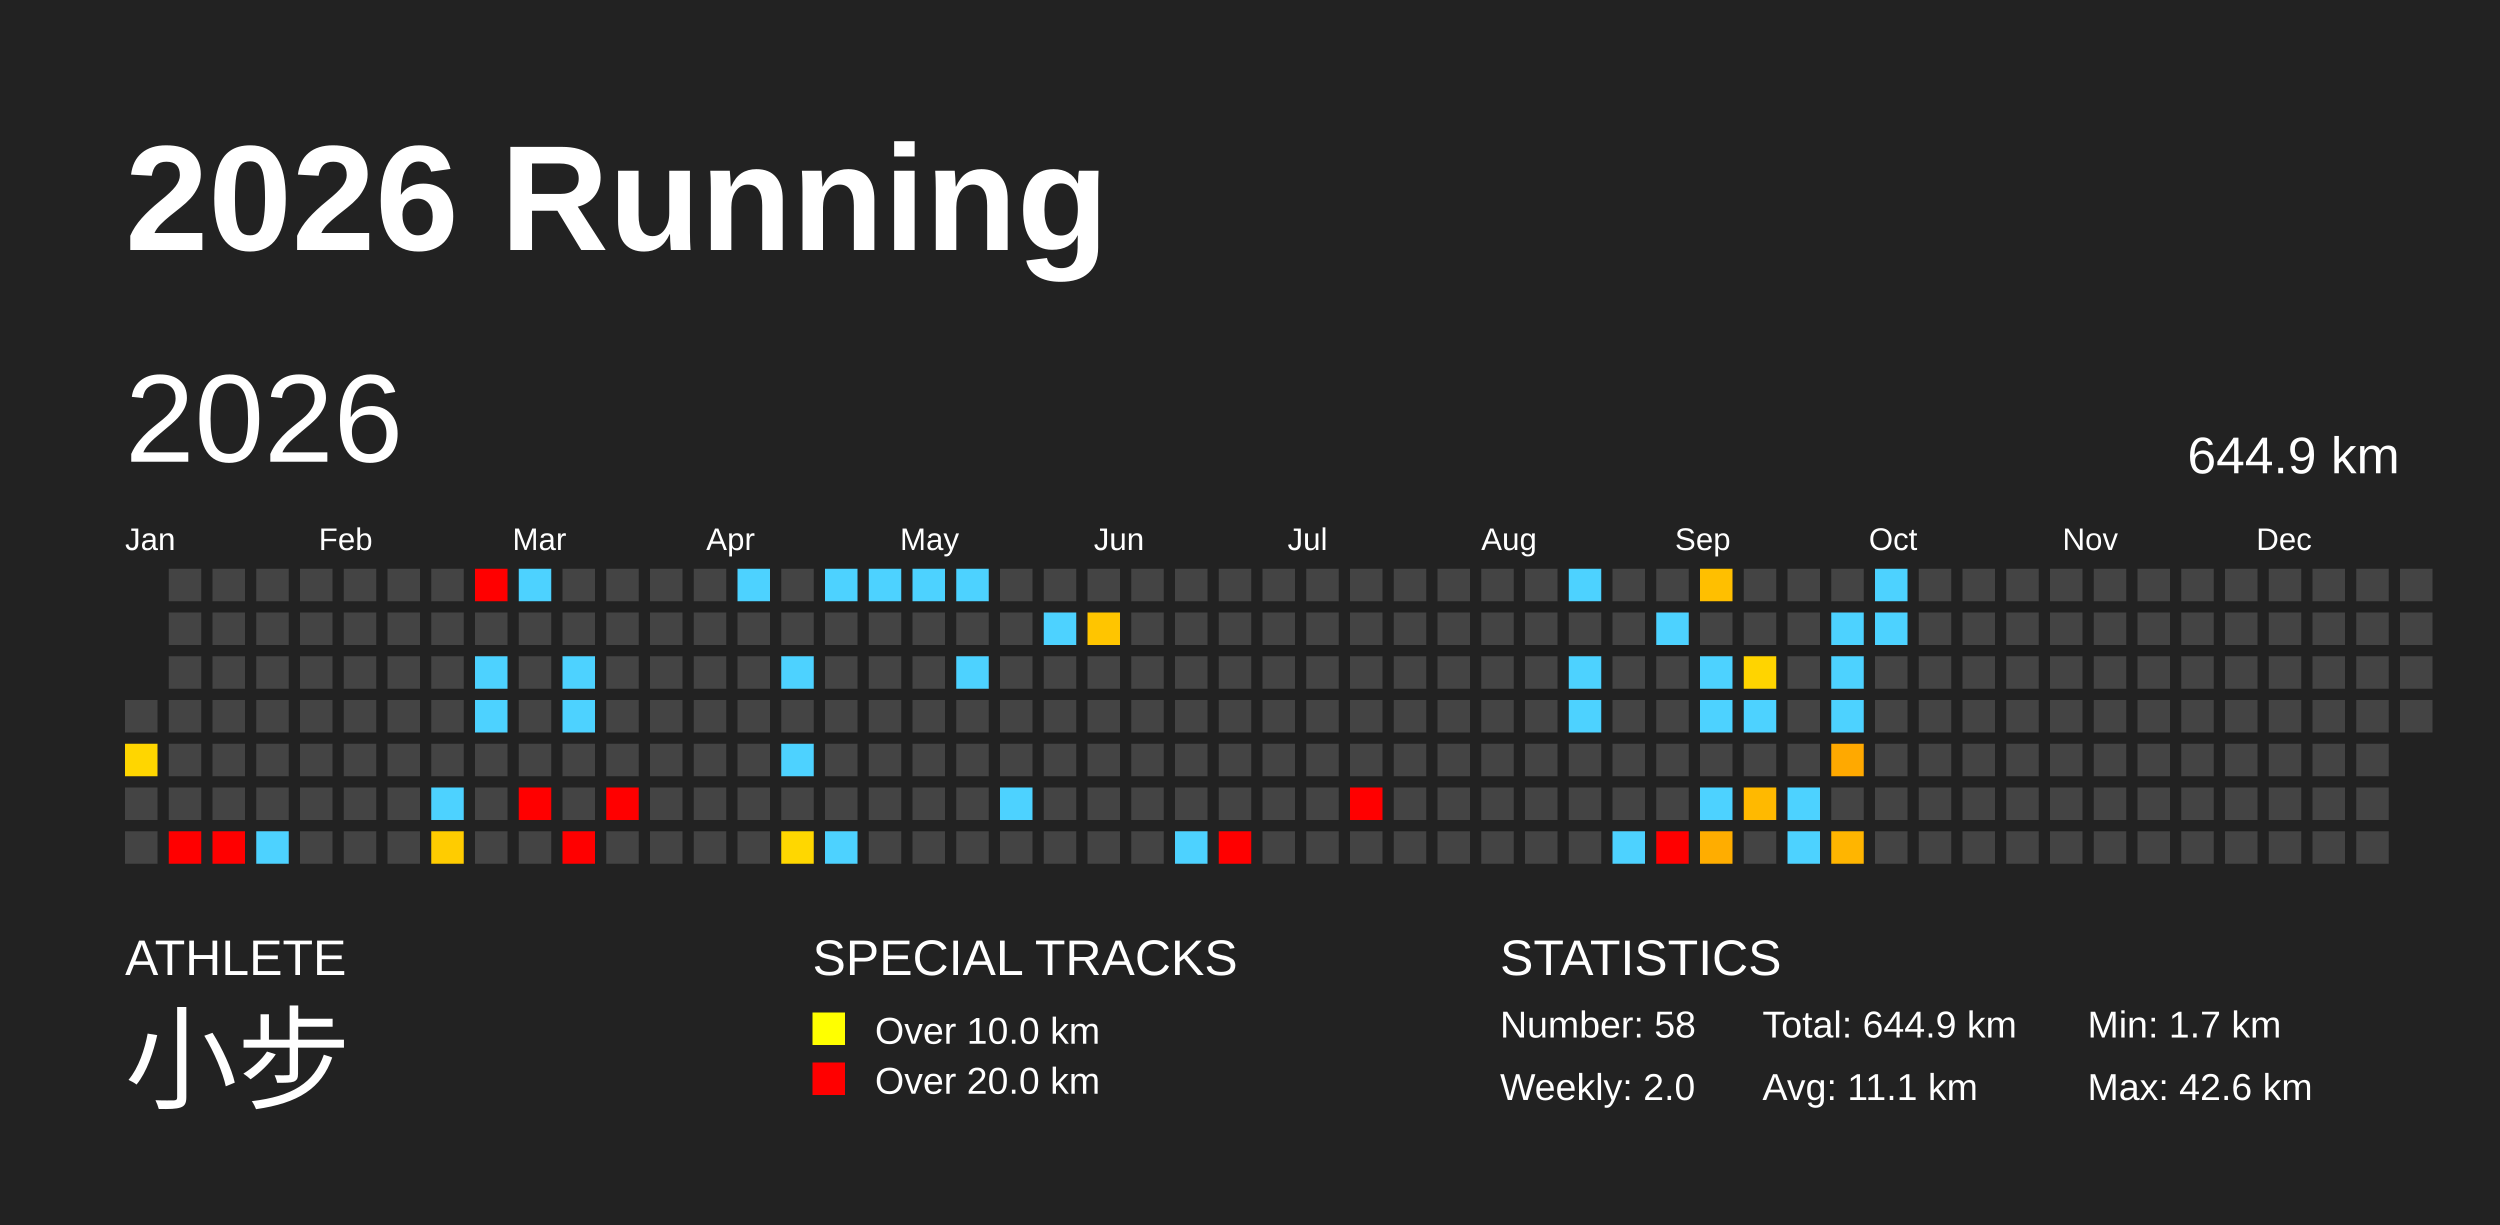
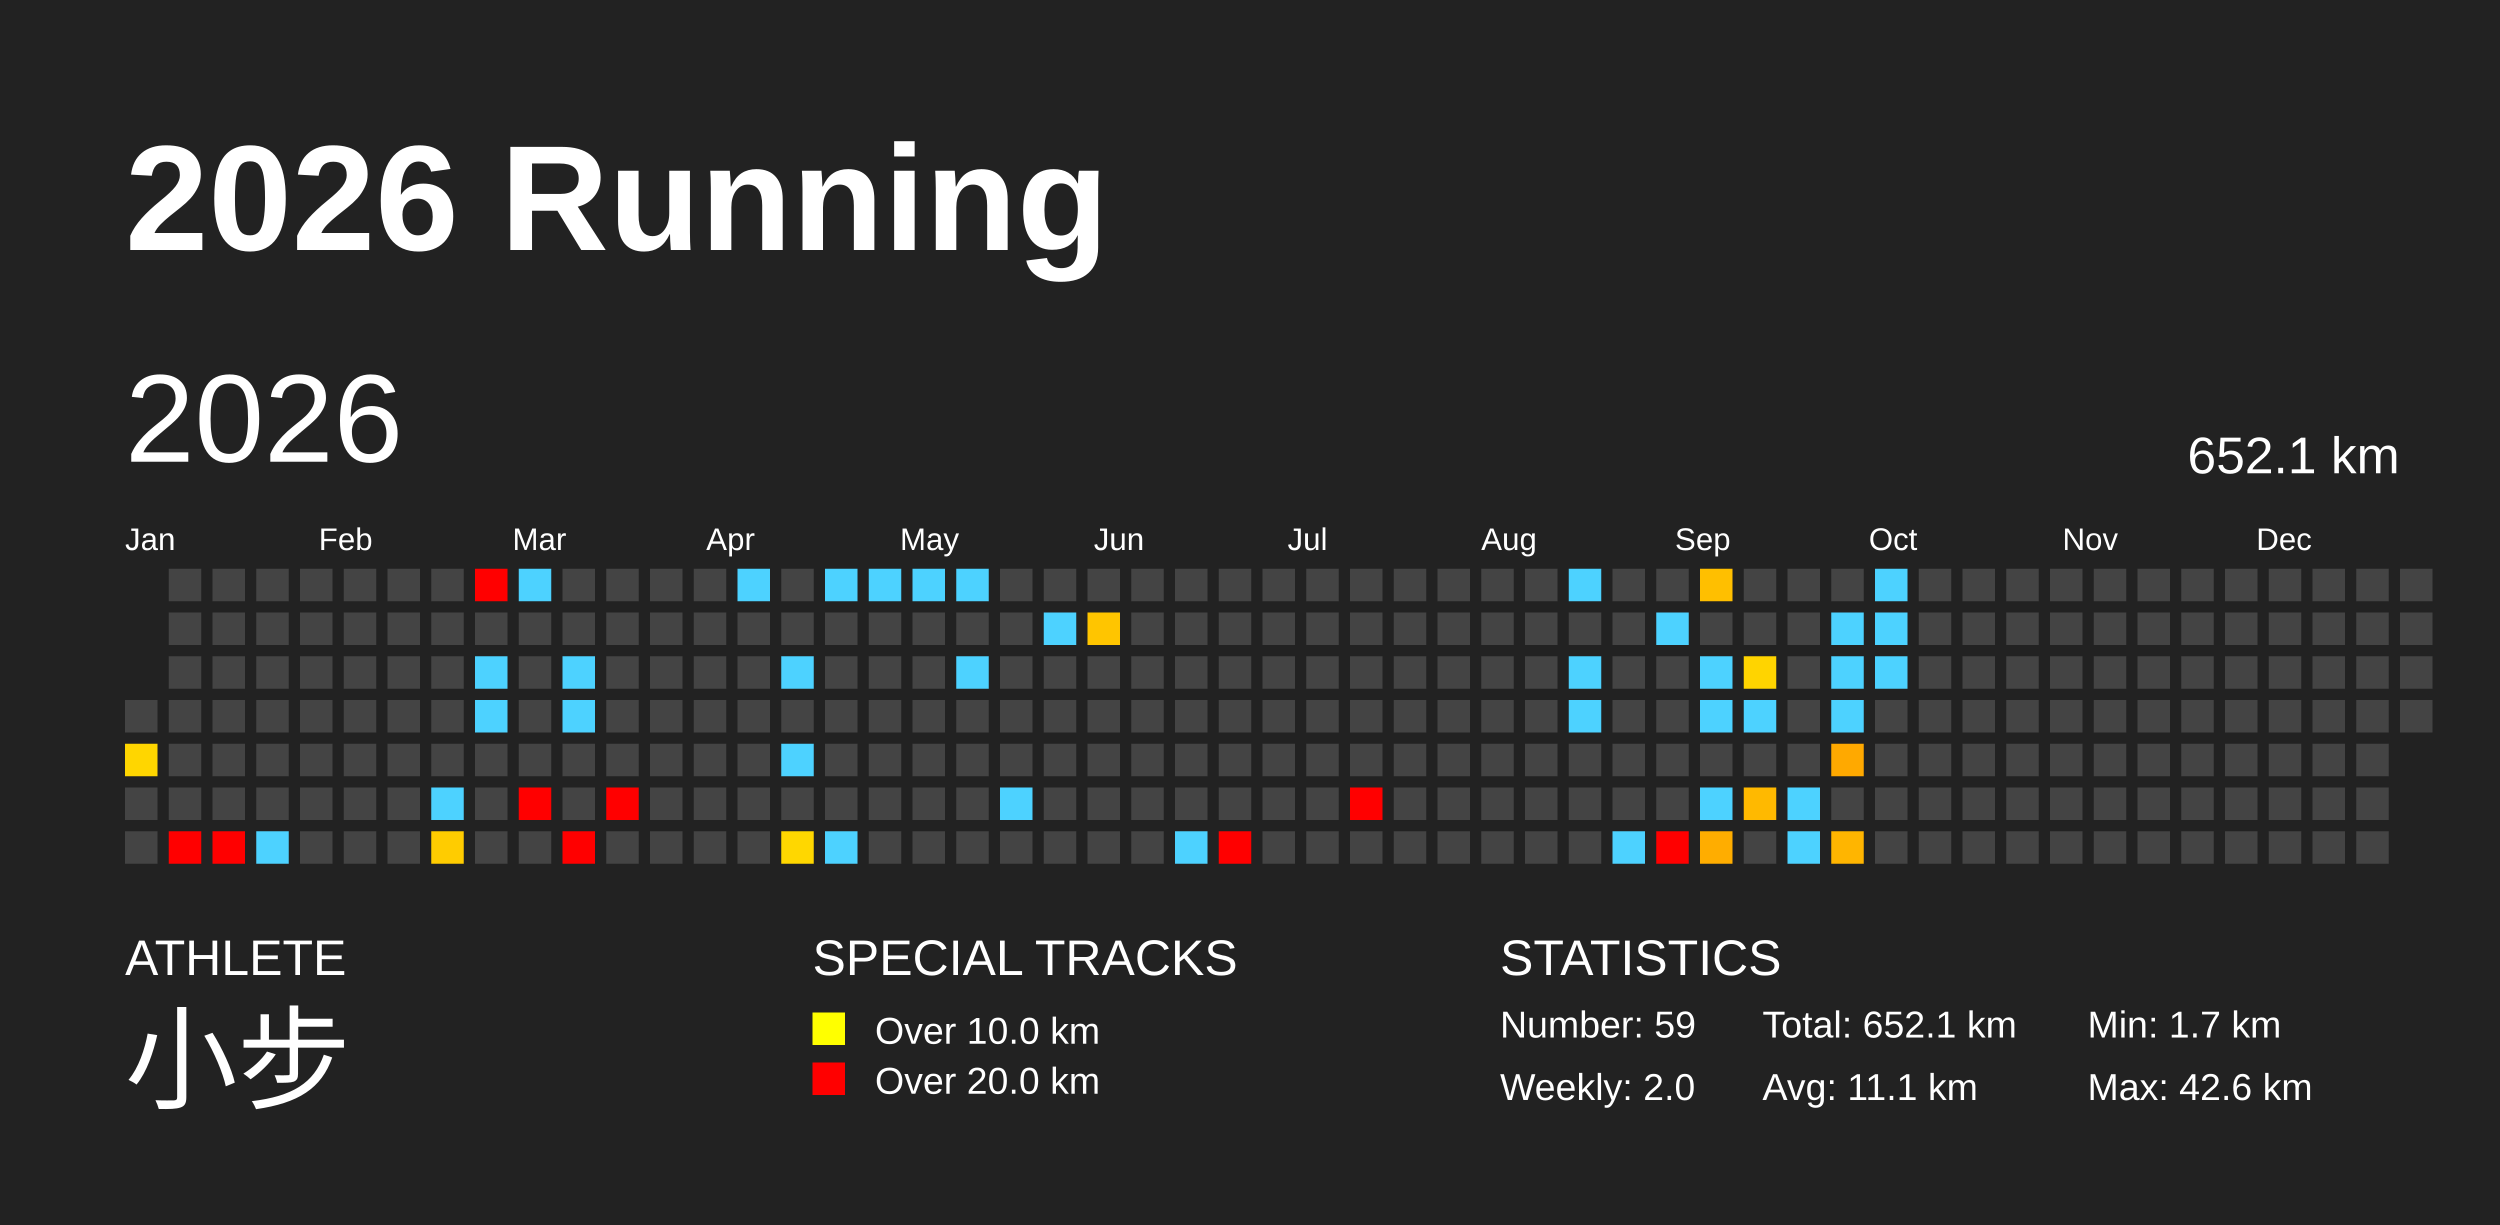
<svg xmlns="http://www.w3.org/2000/svg" baseProfile="full" height="98mm" version="1.1" viewBox="0,0,200,98" width="200mm">
  <defs />
  <rect fill="#222222" height="98" width="200" x="0" y="0" />
  <text fill="#FFFFFF" style="font-size:12px; font-family:Arial; font-weight:bold;" x="10" y="20">2026 Running</text>
  <text fill="#FFFFFF" style="font-size:4px; font-family:Arial" x="10" y="78">ATHLETE</text>
  <text fill="#FFFFFF" style="font-size:9px; font-family:Arial" x="10" y="88">小步</text>
  <text fill="#FFFFFF" style="font-size:4px; font-family:Arial" x="65" y="78">SPECIAL TRACKS</text>
  <rect fill="yellow" height="2.6" width="2.6" x="65" y="81" />
  <text fill="#FFFFFF" style="font-size:3px; font-family:Arial" x="70" y="83.5">Over 10.0 km</text>
  <rect fill="red" height="2.6" width="2.6" x="65" y="85" />
  <text fill="#FFFFFF" style="font-size:3px; font-family:Arial" x="70" y="87.5">Over 20.0 km</text>
  <text fill="#FFFFFF" style="font-size:4px; font-family:Arial" x="120" y="78">STATISTICS</text>
-   <text fill="#FFFFFF" style="font-size:3px; font-family:Arial" x="120" y="83">Number: 58</text>
+   <text fill="#FFFFFF" style="font-size:3px; font-family:Arial" x="120" y="83">Number: 59</text>
  <text fill="#FFFFFF" style="font-size:3px; font-family:Arial" x="120" y="88">Weekly: 2.0</text>
-   <text fill="#FFFFFF" style="font-size:3px; font-family:Arial" x="141" y="83">Total: 644.9 km</text>
+   <text fill="#FFFFFF" style="font-size:3px; font-family:Arial" x="141" y="83">Total: 652.1 km</text>
  <text fill="#FFFFFF" style="font-size:3px; font-family:Arial" x="141" y="88">Avg: 11.1 km</text>
  <text fill="#FFFFFF" style="font-size:3px; font-family:Arial" x="167" y="83">Min: 1.7 km</text>
  <text fill="#FFFFFF" style="font-size:3px; font-family:Arial" x="167" y="88">Max: 42.6 km</text>
  <text dominant-baseline="hanging" fill="#FFFFFF" style="font-size:10.0px; font-family:Arial;" x="10" y="30">2026</text>
-   <text dominant-baseline="hanging" fill="#FFFFFF" style="font-size:4.125px; font-family:Arial;" x="175" y="35">644.9 km</text>
+   <text dominant-baseline="hanging" fill="#FFFFFF" style="font-size:4.125px; font-family:Arial;" x="175" y="35">652.1 km</text>
  <text fill="#FFFFFF" style="font-size:2.5px; font-family:Arial" x="10.0" y="44">Jan</text>
  <text fill="#FFFFFF" style="font-size:2.5px; font-family:Arial" x="25.5" y="44">Feb</text>
  <text fill="#FFFFFF" style="font-size:2.5px; font-family:Arial" x="41.0" y="44">Mar</text>
  <text fill="#FFFFFF" style="font-size:2.5px; font-family:Arial" x="56.5" y="44">Apr</text>
  <text fill="#FFFFFF" style="font-size:2.5px; font-family:Arial" x="72.0" y="44">May</text>
  <text fill="#FFFFFF" style="font-size:2.5px; font-family:Arial" x="87.5" y="44">Jun</text>
  <text fill="#FFFFFF" style="font-size:2.5px; font-family:Arial" x="103.0" y="44">Jul</text>
  <text fill="#FFFFFF" style="font-size:2.5px; font-family:Arial" x="118.5" y="44">Aug</text>
  <text fill="#FFFFFF" style="font-size:2.5px; font-family:Arial" x="134.0" y="44">Sep</text>
  <text fill="#FFFFFF" style="font-size:2.5px; font-family:Arial" x="149.5" y="44">Oct</text>
  <text fill="#FFFFFF" style="font-size:2.5px; font-family:Arial" x="165.0" y="44">Nov</text>
  <text fill="#FFFFFF" style="font-size:2.5px; font-family:Arial" x="180.5" y="44">Dec</text>
  <rect fill="#444444" height="2.6" width="2.6" x="10.0" y="56.0" />
  <rect fill="#ffd600" height="2.6" width="2.6" x="10.0" y="59.5" />
  <rect fill="#444444" height="2.6" width="2.6" x="10.0" y="63.0" />
  <rect fill="#444444" height="2.6" width="2.6" x="10.0" y="66.5" />
  <rect fill="#444444" height="2.6" width="2.6" x="13.5" y="45.5" />
  <rect fill="#444444" height="2.6" width="2.6" x="13.5" y="49.0" />
  <rect fill="#444444" height="2.6" width="2.6" x="13.5" y="52.5" />
  <rect fill="#444444" height="2.6" width="2.6" x="13.5" y="56.0" />
  <rect fill="#444444" height="2.6" width="2.6" x="13.5" y="59.5" />
  <rect fill="#444444" height="2.6" width="2.6" x="13.5" y="63.0" />
  <rect fill="red" height="2.6" width="2.6" x="13.5" y="66.5" />
  <rect fill="#444444" height="2.6" width="2.6" x="17.0" y="45.5" />
  <rect fill="#444444" height="2.6" width="2.6" x="17.0" y="49.0" />
  <rect fill="#444444" height="2.6" width="2.6" x="17.0" y="52.5" />
  <rect fill="#444444" height="2.6" width="2.6" x="17.0" y="56.0" />
  <rect fill="#444444" height="2.6" width="2.6" x="17.0" y="59.5" />
  <rect fill="#444444" height="2.6" width="2.6" x="17.0" y="63.0" />
  <rect fill="red" height="2.6" width="2.6" x="17.0" y="66.5" />
  <rect fill="#444444" height="2.6" width="2.6" x="20.5" y="45.5" />
  <rect fill="#444444" height="2.6" width="2.6" x="20.5" y="49.0" />
  <rect fill="#444444" height="2.6" width="2.6" x="20.5" y="52.5" />
  <rect fill="#444444" height="2.6" width="2.6" x="20.5" y="56.0" />
  <rect fill="#444444" height="2.6" width="2.6" x="20.5" y="59.5" />
  <rect fill="#444444" height="2.6" width="2.6" x="20.5" y="63.0" />
  <rect fill="#4dd2ff" height="2.6" width="2.6" x="20.5" y="66.5" />
  <rect fill="#444444" height="2.6" width="2.6" x="24.0" y="45.5" />
  <rect fill="#444444" height="2.6" width="2.6" x="24.0" y="49.0" />
  <rect fill="#444444" height="2.6" width="2.6" x="24.0" y="52.5" />
  <rect fill="#444444" height="2.6" width="2.6" x="24.0" y="56.0" />
  <rect fill="#444444" height="2.6" width="2.6" x="24.0" y="59.5" />
  <rect fill="#444444" height="2.6" width="2.6" x="24.0" y="63.0" />
  <rect fill="#444444" height="2.6" width="2.6" x="24.0" y="66.5" />
  <rect fill="#444444" height="2.6" width="2.6" x="27.5" y="45.5" />
  <rect fill="#444444" height="2.6" width="2.6" x="27.5" y="49.0" />
  <rect fill="#444444" height="2.6" width="2.6" x="27.5" y="52.5" />
  <rect fill="#444444" height="2.6" width="2.6" x="27.5" y="56.0" />
  <rect fill="#444444" height="2.6" width="2.6" x="27.5" y="59.5" />
  <rect fill="#444444" height="2.6" width="2.6" x="27.5" y="63.0" />
  <rect fill="#444444" height="2.6" width="2.6" x="27.5" y="66.5" />
  <rect fill="#444444" height="2.6" width="2.6" x="31.0" y="45.5" />
  <rect fill="#444444" height="2.6" width="2.6" x="31.0" y="49.0" />
  <rect fill="#444444" height="2.6" width="2.6" x="31.0" y="52.5" />
  <rect fill="#444444" height="2.6" width="2.6" x="31.0" y="56.0" />
  <rect fill="#444444" height="2.6" width="2.6" x="31.0" y="59.5" />
  <rect fill="#444444" height="2.6" width="2.6" x="31.0" y="63.0" />
  <rect fill="#444444" height="2.6" width="2.6" x="31.0" y="66.5" />
  <rect fill="#444444" height="2.6" width="2.6" x="34.5" y="45.5" />
  <rect fill="#444444" height="2.6" width="2.6" x="34.5" y="49.0" />
  <rect fill="#444444" height="2.6" width="2.6" x="34.5" y="52.5" />
  <rect fill="#444444" height="2.6" width="2.6" x="34.5" y="56.0" />
  <rect fill="#444444" height="2.6" width="2.6" x="34.5" y="59.5" />
  <rect fill="#4dd2ff" height="2.6" width="2.6" x="34.5" y="63.0" />
  <rect fill="#ffcc00" height="2.6" width="2.6" x="34.5" y="66.5" />
  <rect fill="red" height="2.6" width="2.6" x="38.0" y="45.5" />
  <rect fill="#444444" height="2.6" width="2.6" x="38.0" y="49.0" />
  <rect fill="#4dd2ff" height="2.6" width="2.6" x="38.0" y="52.5" />
  <rect fill="#4dd2ff" height="2.6" width="2.6" x="38.0" y="56.0" />
  <rect fill="#444444" height="2.6" width="2.6" x="38.0" y="59.5" />
  <rect fill="#444444" height="2.6" width="2.6" x="38.0" y="63.0" />
  <rect fill="#444444" height="2.6" width="2.6" x="38.0" y="66.5" />
  <rect fill="#4dd2ff" height="2.6" width="2.6" x="41.5" y="45.5" />
  <rect fill="#444444" height="2.6" width="2.6" x="41.5" y="49.0" />
  <rect fill="#444444" height="2.6" width="2.6" x="41.5" y="52.5" />
  <rect fill="#444444" height="2.6" width="2.6" x="41.5" y="56.0" />
  <rect fill="#444444" height="2.6" width="2.6" x="41.5" y="59.5" />
  <rect fill="red" height="2.6" width="2.6" x="41.5" y="63.0" />
  <rect fill="#444444" height="2.6" width="2.6" x="41.5" y="66.5" />
  <rect fill="#444444" height="2.6" width="2.6" x="45.0" y="45.5" />
  <rect fill="#444444" height="2.6" width="2.6" x="45.0" y="49.0" />
  <rect fill="#4dd2ff" height="2.6" width="2.6" x="45.0" y="52.5" />
  <rect fill="#4dd2ff" height="2.6" width="2.6" x="45.0" y="56.0" />
  <rect fill="#444444" height="2.6" width="2.6" x="45.0" y="59.5" />
  <rect fill="#444444" height="2.6" width="2.6" x="45.0" y="63.0" />
  <rect fill="red" height="2.6" width="2.6" x="45.0" y="66.5" />
  <rect fill="#444444" height="2.6" width="2.6" x="48.5" y="45.5" />
  <rect fill="#444444" height="2.6" width="2.6" x="48.5" y="49.0" />
  <rect fill="#444444" height="2.6" width="2.6" x="48.5" y="52.5" />
  <rect fill="#444444" height="2.6" width="2.6" x="48.5" y="56.0" />
  <rect fill="#444444" height="2.6" width="2.6" x="48.5" y="59.5" />
  <rect fill="red" height="2.6" width="2.6" x="48.5" y="63.0" />
  <rect fill="#444444" height="2.6" width="2.6" x="48.5" y="66.5" />
  <rect fill="#444444" height="2.6" width="2.6" x="52.0" y="45.5" />
  <rect fill="#444444" height="2.6" width="2.6" x="52.0" y="49.0" />
  <rect fill="#444444" height="2.6" width="2.6" x="52.0" y="52.5" />
  <rect fill="#444444" height="2.6" width="2.6" x="52.0" y="56.0" />
  <rect fill="#444444" height="2.6" width="2.6" x="52.0" y="59.5" />
  <rect fill="#444444" height="2.6" width="2.6" x="52.0" y="63.0" />
  <rect fill="#444444" height="2.6" width="2.6" x="52.0" y="66.5" />
  <rect fill="#444444" height="2.6" width="2.6" x="55.5" y="45.5" />
  <rect fill="#444444" height="2.6" width="2.6" x="55.5" y="49.0" />
  <rect fill="#444444" height="2.6" width="2.6" x="55.5" y="52.5" />
  <rect fill="#444444" height="2.6" width="2.6" x="55.5" y="56.0" />
  <rect fill="#444444" height="2.6" width="2.6" x="55.5" y="59.5" />
  <rect fill="#444444" height="2.6" width="2.6" x="55.5" y="63.0" />
  <rect fill="#444444" height="2.6" width="2.6" x="55.5" y="66.5" />
  <rect fill="#4dd2ff" height="2.6" width="2.6" x="59.0" y="45.5" />
  <rect fill="#444444" height="2.6" width="2.6" x="59.0" y="49.0" />
  <rect fill="#444444" height="2.6" width="2.6" x="59.0" y="52.5" />
  <rect fill="#444444" height="2.6" width="2.6" x="59.0" y="56.0" />
  <rect fill="#444444" height="2.6" width="2.6" x="59.0" y="59.5" />
  <rect fill="#444444" height="2.6" width="2.6" x="59.0" y="63.0" />
  <rect fill="#444444" height="2.6" width="2.6" x="59.0" y="66.5" />
  <rect fill="#444444" height="2.6" width="2.6" x="62.5" y="45.5" />
  <rect fill="#444444" height="2.6" width="2.6" x="62.5" y="49.0" />
  <rect fill="#4dd2ff" height="2.6" width="2.6" x="62.5" y="52.5" />
  <rect fill="#444444" height="2.6" width="2.6" x="62.5" y="56.0" />
  <rect fill="#4dd2ff" height="2.6" width="2.6" x="62.5" y="59.5" />
  <rect fill="#444444" height="2.6" width="2.6" x="62.5" y="63.0" />
  <rect fill="#ffd700" height="2.6" width="2.6" x="62.5" y="66.5" />
  <rect fill="#4dd2ff" height="2.6" width="2.6" x="66.0" y="45.5" />
  <rect fill="#444444" height="2.6" width="2.6" x="66.0" y="49.0" />
  <rect fill="#444444" height="2.6" width="2.6" x="66.0" y="52.5" />
  <rect fill="#444444" height="2.6" width="2.6" x="66.0" y="56.0" />
  <rect fill="#444444" height="2.6" width="2.6" x="66.0" y="59.5" />
  <rect fill="#444444" height="2.6" width="2.6" x="66.0" y="63.0" />
  <rect fill="#4dd2ff" height="2.6" width="2.6" x="66.0" y="66.5" />
  <rect fill="#4dd2ff" height="2.6" width="2.6" x="69.5" y="45.5" />
  <rect fill="#444444" height="2.6" width="2.6" x="69.5" y="49.0" />
  <rect fill="#444444" height="2.6" width="2.6" x="69.5" y="52.5" />
  <rect fill="#444444" height="2.6" width="2.6" x="69.5" y="56.0" />
  <rect fill="#444444" height="2.6" width="2.6" x="69.5" y="59.5" />
  <rect fill="#444444" height="2.6" width="2.6" x="69.5" y="63.0" />
  <rect fill="#444444" height="2.6" width="2.6" x="69.5" y="66.5" />
  <rect fill="#4dd2ff" height="2.6" width="2.6" x="73.0" y="45.5" />
  <rect fill="#444444" height="2.6" width="2.6" x="73.0" y="49.0" />
  <rect fill="#444444" height="2.6" width="2.6" x="73.0" y="52.5" />
  <rect fill="#444444" height="2.6" width="2.6" x="73.0" y="56.0" />
  <rect fill="#444444" height="2.6" width="2.6" x="73.0" y="59.5" />
  <rect fill="#444444" height="2.6" width="2.6" x="73.0" y="63.0" />
  <rect fill="#444444" height="2.6" width="2.6" x="73.0" y="66.5" />
  <rect fill="#4dd2ff" height="2.6" width="2.6" x="76.5" y="45.5" />
  <rect fill="#444444" height="2.6" width="2.6" x="76.5" y="49.0" />
  <rect fill="#4dd2ff" height="2.6" width="2.6" x="76.5" y="52.5" />
  <rect fill="#444444" height="2.6" width="2.6" x="76.5" y="56.0" />
  <rect fill="#444444" height="2.6" width="2.6" x="76.5" y="59.5" />
  <rect fill="#444444" height="2.6" width="2.6" x="76.5" y="63.0" />
  <rect fill="#444444" height="2.6" width="2.6" x="76.5" y="66.5" />
  <rect fill="#444444" height="2.6" width="2.6" x="80.0" y="45.5" />
  <rect fill="#444444" height="2.6" width="2.6" x="80.0" y="49.0" />
  <rect fill="#444444" height="2.6" width="2.6" x="80.0" y="52.5" />
  <rect fill="#444444" height="2.6" width="2.6" x="80.0" y="56.0" />
  <rect fill="#444444" height="2.6" width="2.6" x="80.0" y="59.5" />
  <rect fill="#4dd2ff" height="2.6" width="2.6" x="80.0" y="63.0" />
  <rect fill="#444444" height="2.6" width="2.6" x="80.0" y="66.5" />
  <rect fill="#444444" height="2.6" width="2.6" x="83.5" y="45.5" />
  <rect fill="#4dd2ff" height="2.6" width="2.6" x="83.5" y="49.0" />
  <rect fill="#444444" height="2.6" width="2.6" x="83.5" y="52.5" />
  <rect fill="#444444" height="2.6" width="2.6" x="83.5" y="56.0" />
  <rect fill="#444444" height="2.6" width="2.6" x="83.5" y="59.5" />
  <rect fill="#444444" height="2.6" width="2.6" x="83.5" y="63.0" />
  <rect fill="#444444" height="2.6" width="2.6" x="83.5" y="66.5" />
  <rect fill="#444444" height="2.6" width="2.6" x="87.0" y="45.5" />
  <rect fill="#ffc500" height="2.6" width="2.6" x="87.0" y="49.0" />
  <rect fill="#444444" height="2.6" width="2.6" x="87.0" y="52.5" />
  <rect fill="#444444" height="2.6" width="2.6" x="87.0" y="56.0" />
  <rect fill="#444444" height="2.6" width="2.6" x="87.0" y="59.5" />
  <rect fill="#444444" height="2.6" width="2.6" x="87.0" y="63.0" />
  <rect fill="#444444" height="2.6" width="2.6" x="87.0" y="66.5" />
  <rect fill="#444444" height="2.6" width="2.6" x="90.5" y="45.5" />
  <rect fill="#444444" height="2.6" width="2.6" x="90.5" y="49.0" />
  <rect fill="#444444" height="2.6" width="2.6" x="90.5" y="52.5" />
  <rect fill="#444444" height="2.6" width="2.6" x="90.5" y="56.0" />
  <rect fill="#444444" height="2.6" width="2.6" x="90.5" y="59.5" />
  <rect fill="#444444" height="2.6" width="2.6" x="90.5" y="63.0" />
  <rect fill="#444444" height="2.6" width="2.6" x="90.5" y="66.5" />
  <rect fill="#444444" height="2.6" width="2.6" x="94.0" y="45.5" />
  <rect fill="#444444" height="2.6" width="2.6" x="94.0" y="49.0" />
  <rect fill="#444444" height="2.6" width="2.6" x="94.0" y="52.5" />
  <rect fill="#444444" height="2.6" width="2.6" x="94.0" y="56.0" />
  <rect fill="#444444" height="2.6" width="2.6" x="94.0" y="59.5" />
  <rect fill="#444444" height="2.6" width="2.6" x="94.0" y="63.0" />
  <rect fill="#4dd2ff" height="2.6" width="2.6" x="94.0" y="66.5" />
  <rect fill="#444444" height="2.6" width="2.6" x="97.5" y="45.5" />
  <rect fill="#444444" height="2.6" width="2.6" x="97.5" y="49.0" />
  <rect fill="#444444" height="2.6" width="2.6" x="97.5" y="52.5" />
  <rect fill="#444444" height="2.6" width="2.6" x="97.5" y="56.0" />
  <rect fill="#444444" height="2.6" width="2.6" x="97.5" y="59.5" />
  <rect fill="#444444" height="2.6" width="2.6" x="97.5" y="63.0" />
  <rect fill="red" height="2.6" width="2.6" x="97.5" y="66.5" />
  <rect fill="#444444" height="2.6" width="2.6" x="101.0" y="45.5" />
  <rect fill="#444444" height="2.6" width="2.6" x="101.0" y="49.0" />
  <rect fill="#444444" height="2.6" width="2.6" x="101.0" y="52.5" />
  <rect fill="#444444" height="2.6" width="2.6" x="101.0" y="56.0" />
  <rect fill="#444444" height="2.6" width="2.6" x="101.0" y="59.5" />
  <rect fill="#444444" height="2.6" width="2.6" x="101.0" y="63.0" />
  <rect fill="#444444" height="2.6" width="2.6" x="101.0" y="66.5" />
  <rect fill="#444444" height="2.6" width="2.6" x="104.5" y="45.5" />
  <rect fill="#444444" height="2.6" width="2.6" x="104.5" y="49.0" />
  <rect fill="#444444" height="2.6" width="2.6" x="104.5" y="52.5" />
  <rect fill="#444444" height="2.6" width="2.6" x="104.5" y="56.0" />
  <rect fill="#444444" height="2.6" width="2.6" x="104.5" y="59.5" />
  <rect fill="#444444" height="2.6" width="2.6" x="104.5" y="63.0" />
  <rect fill="#444444" height="2.6" width="2.6" x="104.5" y="66.5" />
  <rect fill="#444444" height="2.6" width="2.6" x="108.0" y="45.5" />
  <rect fill="#444444" height="2.6" width="2.6" x="108.0" y="49.0" />
  <rect fill="#444444" height="2.6" width="2.6" x="108.0" y="52.5" />
  <rect fill="#444444" height="2.6" width="2.6" x="108.0" y="56.0" />
  <rect fill="#444444" height="2.6" width="2.6" x="108.0" y="59.5" />
  <rect fill="red" height="2.6" width="2.6" x="108.0" y="63.0" />
  <rect fill="#444444" height="2.6" width="2.6" x="108.0" y="66.5" />
  <rect fill="#444444" height="2.6" width="2.6" x="111.5" y="45.5" />
  <rect fill="#444444" height="2.6" width="2.6" x="111.5" y="49.0" />
  <rect fill="#444444" height="2.6" width="2.6" x="111.5" y="52.5" />
  <rect fill="#444444" height="2.6" width="2.6" x="111.5" y="56.0" />
  <rect fill="#444444" height="2.6" width="2.6" x="111.5" y="59.5" />
  <rect fill="#444444" height="2.6" width="2.6" x="111.5" y="63.0" />
  <rect fill="#444444" height="2.6" width="2.6" x="111.5" y="66.5" />
  <rect fill="#444444" height="2.6" width="2.6" x="115.0" y="45.5" />
  <rect fill="#444444" height="2.6" width="2.6" x="115.0" y="49.0" />
  <rect fill="#444444" height="2.6" width="2.6" x="115.0" y="52.5" />
  <rect fill="#444444" height="2.6" width="2.6" x="115.0" y="56.0" />
  <rect fill="#444444" height="2.6" width="2.6" x="115.0" y="59.5" />
  <rect fill="#444444" height="2.6" width="2.6" x="115.0" y="63.0" />
  <rect fill="#444444" height="2.6" width="2.6" x="115.0" y="66.5" />
  <rect fill="#444444" height="2.6" width="2.6" x="118.5" y="45.5" />
  <rect fill="#444444" height="2.6" width="2.6" x="118.5" y="49.0" />
  <rect fill="#444444" height="2.6" width="2.6" x="118.5" y="52.5" />
  <rect fill="#444444" height="2.6" width="2.6" x="118.5" y="56.0" />
  <rect fill="#444444" height="2.6" width="2.6" x="118.5" y="59.5" />
  <rect fill="#444444" height="2.6" width="2.6" x="118.5" y="63.0" />
  <rect fill="#444444" height="2.6" width="2.6" x="118.5" y="66.5" />
  <rect fill="#444444" height="2.6" width="2.6" x="122.0" y="45.5" />
  <rect fill="#444444" height="2.6" width="2.6" x="122.0" y="49.0" />
  <rect fill="#444444" height="2.6" width="2.6" x="122.0" y="52.5" />
  <rect fill="#444444" height="2.6" width="2.6" x="122.0" y="56.0" />
  <rect fill="#444444" height="2.6" width="2.6" x="122.0" y="59.5" />
  <rect fill="#444444" height="2.6" width="2.6" x="122.0" y="63.0" />
  <rect fill="#444444" height="2.6" width="2.6" x="122.0" y="66.5" />
  <rect fill="#4dd2ff" height="2.6" width="2.6" x="125.5" y="45.5" />
  <rect fill="#444444" height="2.6" width="2.6" x="125.5" y="49.0" />
  <rect fill="#4dd2ff" height="2.6" width="2.6" x="125.5" y="52.5" />
  <rect fill="#4dd2ff" height="2.6" width="2.6" x="125.5" y="56.0" />
  <rect fill="#444444" height="2.6" width="2.6" x="125.5" y="59.5" />
  <rect fill="#444444" height="2.6" width="2.6" x="125.5" y="63.0" />
  <rect fill="#444444" height="2.6" width="2.6" x="125.5" y="66.5" />
  <rect fill="#444444" height="2.6" width="2.6" x="129.0" y="45.5" />
  <rect fill="#444444" height="2.6" width="2.6" x="129.0" y="49.0" />
  <rect fill="#444444" height="2.6" width="2.6" x="129.0" y="52.5" />
  <rect fill="#444444" height="2.6" width="2.6" x="129.0" y="56.0" />
  <rect fill="#444444" height="2.6" width="2.6" x="129.0" y="59.5" />
  <rect fill="#444444" height="2.6" width="2.6" x="129.0" y="63.0" />
  <rect fill="#4dd2ff" height="2.6" width="2.6" x="129.0" y="66.5" />
  <rect fill="#444444" height="2.6" width="2.6" x="132.5" y="45.5" />
  <rect fill="#4dd2ff" height="2.6" width="2.6" x="132.5" y="49.0" />
  <rect fill="#444444" height="2.6" width="2.6" x="132.5" y="52.5" />
  <rect fill="#444444" height="2.6" width="2.6" x="132.5" y="56.0" />
  <rect fill="#444444" height="2.6" width="2.6" x="132.5" y="59.5" />
  <rect fill="#444444" height="2.6" width="2.6" x="132.5" y="63.0" />
  <rect fill="red" height="2.6" width="2.6" x="132.5" y="66.5" />
  <rect fill="#ffbf00" height="2.6" width="2.6" x="136.0" y="45.5" />
  <rect fill="#444444" height="2.6" width="2.6" x="136.0" y="49.0" />
  <rect fill="#4dd2ff" height="2.6" width="2.6" x="136.0" y="52.5" />
  <rect fill="#4dd2ff" height="2.6" width="2.6" x="136.0" y="56.0" />
  <rect fill="#444444" height="2.6" width="2.6" x="136.0" y="59.5" />
  <rect fill="#4dd2ff" height="2.6" width="2.6" x="136.0" y="63.0" />
  <rect fill="#ffad00" height="2.6" width="2.6" x="136.0" y="66.5" />
  <rect fill="#444444" height="2.6" width="2.6" x="139.5" y="45.5" />
  <rect fill="#444444" height="2.6" width="2.6" x="139.5" y="49.0" />
  <rect fill="#ffd400" height="2.6" width="2.6" x="139.5" y="52.5" />
  <rect fill="#4dd2ff" height="2.6" width="2.6" x="139.5" y="56.0" />
  <rect fill="#444444" height="2.6" width="2.6" x="139.5" y="59.5" />
  <rect fill="#ffb900" height="2.6" width="2.6" x="139.5" y="63.0" />
  <rect fill="#444444" height="2.6" width="2.6" x="139.5" y="66.5" />
  <rect fill="#444444" height="2.6" width="2.6" x="143.0" y="45.5" />
  <rect fill="#444444" height="2.6" width="2.6" x="143.0" y="49.0" />
  <rect fill="#444444" height="2.6" width="2.6" x="143.0" y="52.5" />
  <rect fill="#444444" height="2.6" width="2.6" x="143.0" y="56.0" />
  <rect fill="#444444" height="2.6" width="2.6" x="143.0" y="59.5" />
  <rect fill="#4dd2ff" height="2.6" width="2.6" x="143.0" y="63.0" />
  <rect fill="#4dd2ff" height="2.6" width="2.6" x="143.0" y="66.5" />
  <rect fill="#444444" height="2.6" width="2.6" x="146.5" y="45.5" />
  <rect fill="#4dd2ff" height="2.6" width="2.6" x="146.5" y="49.0" />
  <rect fill="#4dd2ff" height="2.6" width="2.6" x="146.5" y="52.5" />
  <rect fill="#4dd2ff" height="2.6" width="2.6" x="146.5" y="56.0" />
  <rect fill="#ffa900" height="2.6" width="2.6" x="146.5" y="59.5" />
  <rect fill="#444444" height="2.6" width="2.6" x="146.5" y="63.0" />
  <rect fill="#ffb500" height="2.6" width="2.6" x="146.5" y="66.5" />
  <rect fill="#4dd2ff" height="2.6" width="2.6" x="150.0" y="45.5" />
  <rect fill="#4dd2ff" height="2.6" width="2.6" x="150.0" y="49.0" />
-   <rect fill="#444444" height="2.6" width="2.6" x="150.0" y="52.5" />
+   <rect fill="#4dd2ff" height="2.6" width="2.6" x="150.0" y="52.5" />
  <rect fill="#444444" height="2.6" width="2.6" x="150.0" y="56.0" />
  <rect fill="#444444" height="2.6" width="2.6" x="150.0" y="59.5" />
  <rect fill="#444444" height="2.6" width="2.6" x="150.0" y="63.0" />
  <rect fill="#444444" height="2.6" width="2.6" x="150.0" y="66.5" />
  <rect fill="#444444" height="2.6" width="2.6" x="153.5" y="45.5" />
  <rect fill="#444444" height="2.6" width="2.6" x="153.5" y="49.0" />
  <rect fill="#444444" height="2.6" width="2.6" x="153.5" y="52.5" />
  <rect fill="#444444" height="2.6" width="2.6" x="153.5" y="56.0" />
  <rect fill="#444444" height="2.6" width="2.6" x="153.5" y="59.5" />
  <rect fill="#444444" height="2.6" width="2.6" x="153.5" y="63.0" />
  <rect fill="#444444" height="2.6" width="2.6" x="153.5" y="66.5" />
  <rect fill="#444444" height="2.6" width="2.6" x="157.0" y="45.5" />
  <rect fill="#444444" height="2.6" width="2.6" x="157.0" y="49.0" />
  <rect fill="#444444" height="2.6" width="2.6" x="157.0" y="52.5" />
  <rect fill="#444444" height="2.6" width="2.6" x="157.0" y="56.0" />
  <rect fill="#444444" height="2.6" width="2.6" x="157.0" y="59.5" />
  <rect fill="#444444" height="2.6" width="2.6" x="157.0" y="63.0" />
  <rect fill="#444444" height="2.6" width="2.6" x="157.0" y="66.5" />
  <rect fill="#444444" height="2.6" width="2.6" x="160.5" y="45.5" />
  <rect fill="#444444" height="2.6" width="2.6" x="160.5" y="49.0" />
  <rect fill="#444444" height="2.6" width="2.6" x="160.5" y="52.5" />
  <rect fill="#444444" height="2.6" width="2.6" x="160.5" y="56.0" />
  <rect fill="#444444" height="2.6" width="2.6" x="160.5" y="59.5" />
  <rect fill="#444444" height="2.6" width="2.6" x="160.5" y="63.0" />
  <rect fill="#444444" height="2.6" width="2.6" x="160.5" y="66.5" />
  <rect fill="#444444" height="2.6" width="2.6" x="164.0" y="45.5" />
  <rect fill="#444444" height="2.6" width="2.6" x="164.0" y="49.0" />
  <rect fill="#444444" height="2.6" width="2.6" x="164.0" y="52.5" />
  <rect fill="#444444" height="2.6" width="2.6" x="164.0" y="56.0" />
  <rect fill="#444444" height="2.6" width="2.6" x="164.0" y="59.5" />
  <rect fill="#444444" height="2.6" width="2.6" x="164.0" y="63.0" />
  <rect fill="#444444" height="2.6" width="2.6" x="164.0" y="66.5" />
  <rect fill="#444444" height="2.6" width="2.6" x="167.5" y="45.5" />
  <rect fill="#444444" height="2.6" width="2.6" x="167.5" y="49.0" />
  <rect fill="#444444" height="2.6" width="2.6" x="167.5" y="52.5" />
  <rect fill="#444444" height="2.6" width="2.6" x="167.5" y="56.0" />
  <rect fill="#444444" height="2.6" width="2.6" x="167.5" y="59.5" />
  <rect fill="#444444" height="2.6" width="2.6" x="167.5" y="63.0" />
  <rect fill="#444444" height="2.6" width="2.6" x="167.5" y="66.5" />
  <rect fill="#444444" height="2.6" width="2.6" x="171.0" y="45.5" />
  <rect fill="#444444" height="2.6" width="2.6" x="171.0" y="49.0" />
  <rect fill="#444444" height="2.6" width="2.6" x="171.0" y="52.5" />
  <rect fill="#444444" height="2.6" width="2.6" x="171.0" y="56.0" />
  <rect fill="#444444" height="2.6" width="2.6" x="171.0" y="59.5" />
  <rect fill="#444444" height="2.6" width="2.6" x="171.0" y="63.0" />
  <rect fill="#444444" height="2.6" width="2.6" x="171.0" y="66.5" />
  <rect fill="#444444" height="2.6" width="2.6" x="174.5" y="45.5" />
  <rect fill="#444444" height="2.6" width="2.6" x="174.5" y="49.0" />
  <rect fill="#444444" height="2.6" width="2.6" x="174.5" y="52.5" />
  <rect fill="#444444" height="2.6" width="2.6" x="174.5" y="56.0" />
  <rect fill="#444444" height="2.6" width="2.6" x="174.5" y="59.5" />
  <rect fill="#444444" height="2.6" width="2.6" x="174.5" y="63.0" />
  <rect fill="#444444" height="2.6" width="2.6" x="174.5" y="66.5" />
  <rect fill="#444444" height="2.6" width="2.6" x="178.0" y="45.5" />
  <rect fill="#444444" height="2.6" width="2.6" x="178.0" y="49.0" />
  <rect fill="#444444" height="2.6" width="2.6" x="178.0" y="52.5" />
  <rect fill="#444444" height="2.6" width="2.6" x="178.0" y="56.0" />
  <rect fill="#444444" height="2.6" width="2.6" x="178.0" y="59.5" />
  <rect fill="#444444" height="2.6" width="2.6" x="178.0" y="63.0" />
  <rect fill="#444444" height="2.6" width="2.6" x="178.0" y="66.5" />
  <rect fill="#444444" height="2.6" width="2.6" x="181.5" y="45.5" />
  <rect fill="#444444" height="2.6" width="2.6" x="181.5" y="49.0" />
  <rect fill="#444444" height="2.6" width="2.6" x="181.5" y="52.5" />
  <rect fill="#444444" height="2.6" width="2.6" x="181.5" y="56.0" />
  <rect fill="#444444" height="2.6" width="2.6" x="181.5" y="59.5" />
  <rect fill="#444444" height="2.6" width="2.6" x="181.5" y="63.0" />
  <rect fill="#444444" height="2.6" width="2.6" x="181.5" y="66.5" />
  <rect fill="#444444" height="2.6" width="2.6" x="185.0" y="45.5" />
  <rect fill="#444444" height="2.6" width="2.6" x="185.0" y="49.0" />
  <rect fill="#444444" height="2.6" width="2.6" x="185.0" y="52.5" />
  <rect fill="#444444" height="2.6" width="2.6" x="185.0" y="56.0" />
  <rect fill="#444444" height="2.6" width="2.6" x="185.0" y="59.5" />
  <rect fill="#444444" height="2.6" width="2.6" x="185.0" y="63.0" />
  <rect fill="#444444" height="2.6" width="2.6" x="185.0" y="66.5" />
  <rect fill="#444444" height="2.6" width="2.6" x="188.5" y="45.5" />
  <rect fill="#444444" height="2.6" width="2.6" x="188.5" y="49.0" />
  <rect fill="#444444" height="2.6" width="2.6" x="188.5" y="52.5" />
  <rect fill="#444444" height="2.6" width="2.6" x="188.5" y="56.0" />
  <rect fill="#444444" height="2.6" width="2.6" x="188.5" y="59.5" />
  <rect fill="#444444" height="2.6" width="2.6" x="188.5" y="63.0" />
  <rect fill="#444444" height="2.6" width="2.6" x="188.5" y="66.5" />
  <rect fill="#444444" height="2.6" width="2.6" x="192.0" y="45.5" />
  <rect fill="#444444" height="2.6" width="2.6" x="192.0" y="49.0" />
  <rect fill="#444444" height="2.6" width="2.6" x="192.0" y="52.5" />
  <rect fill="#444444" height="2.6" width="2.6" x="192.0" y="56.0" />
</svg>
